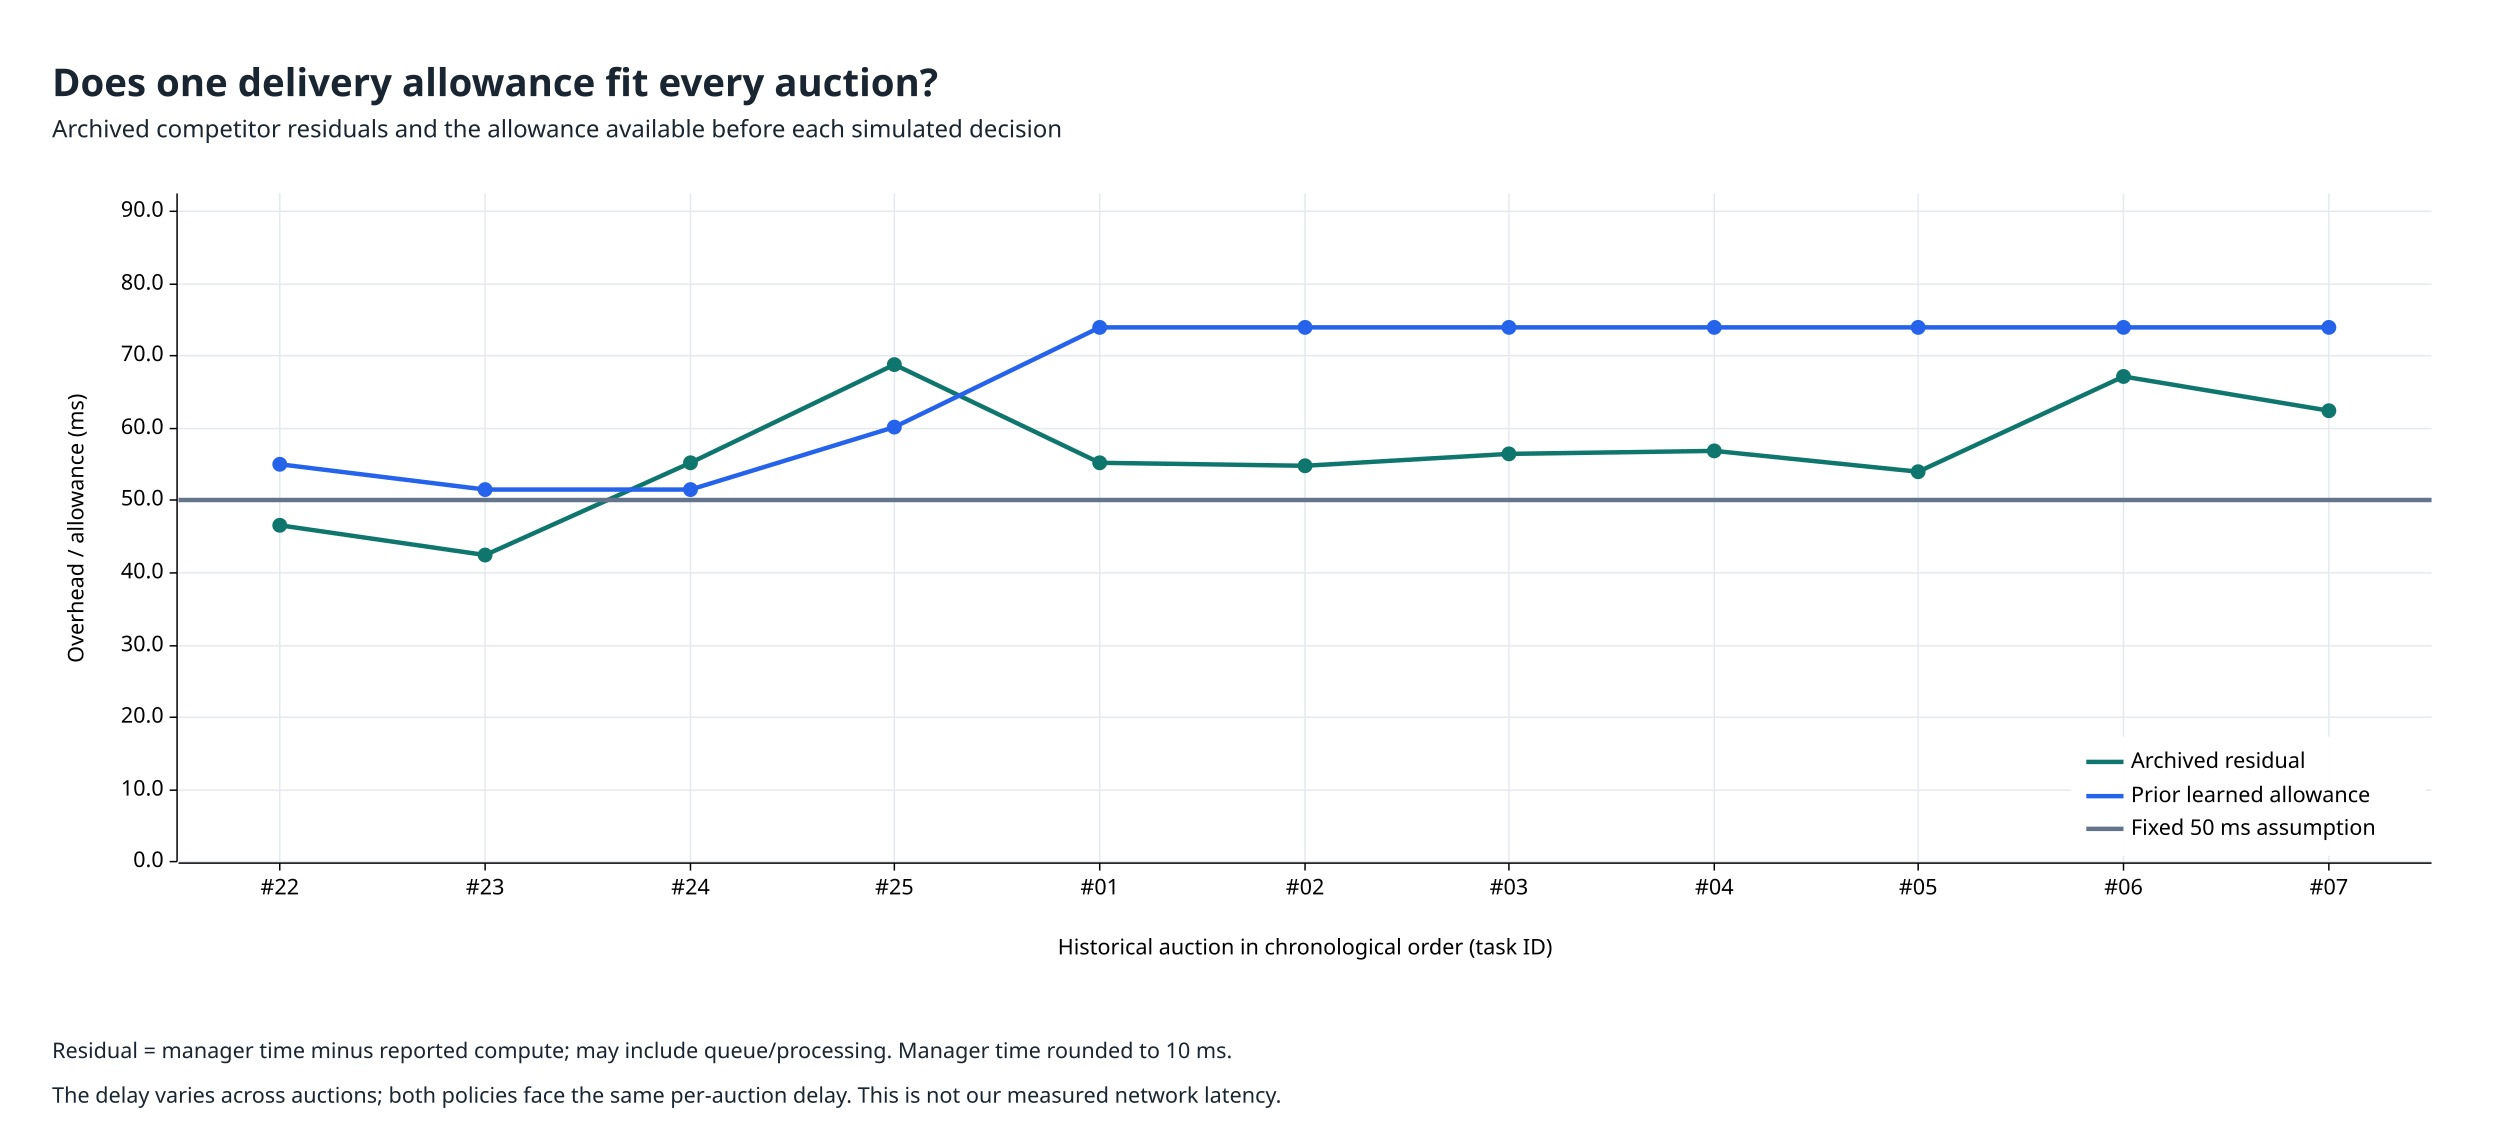
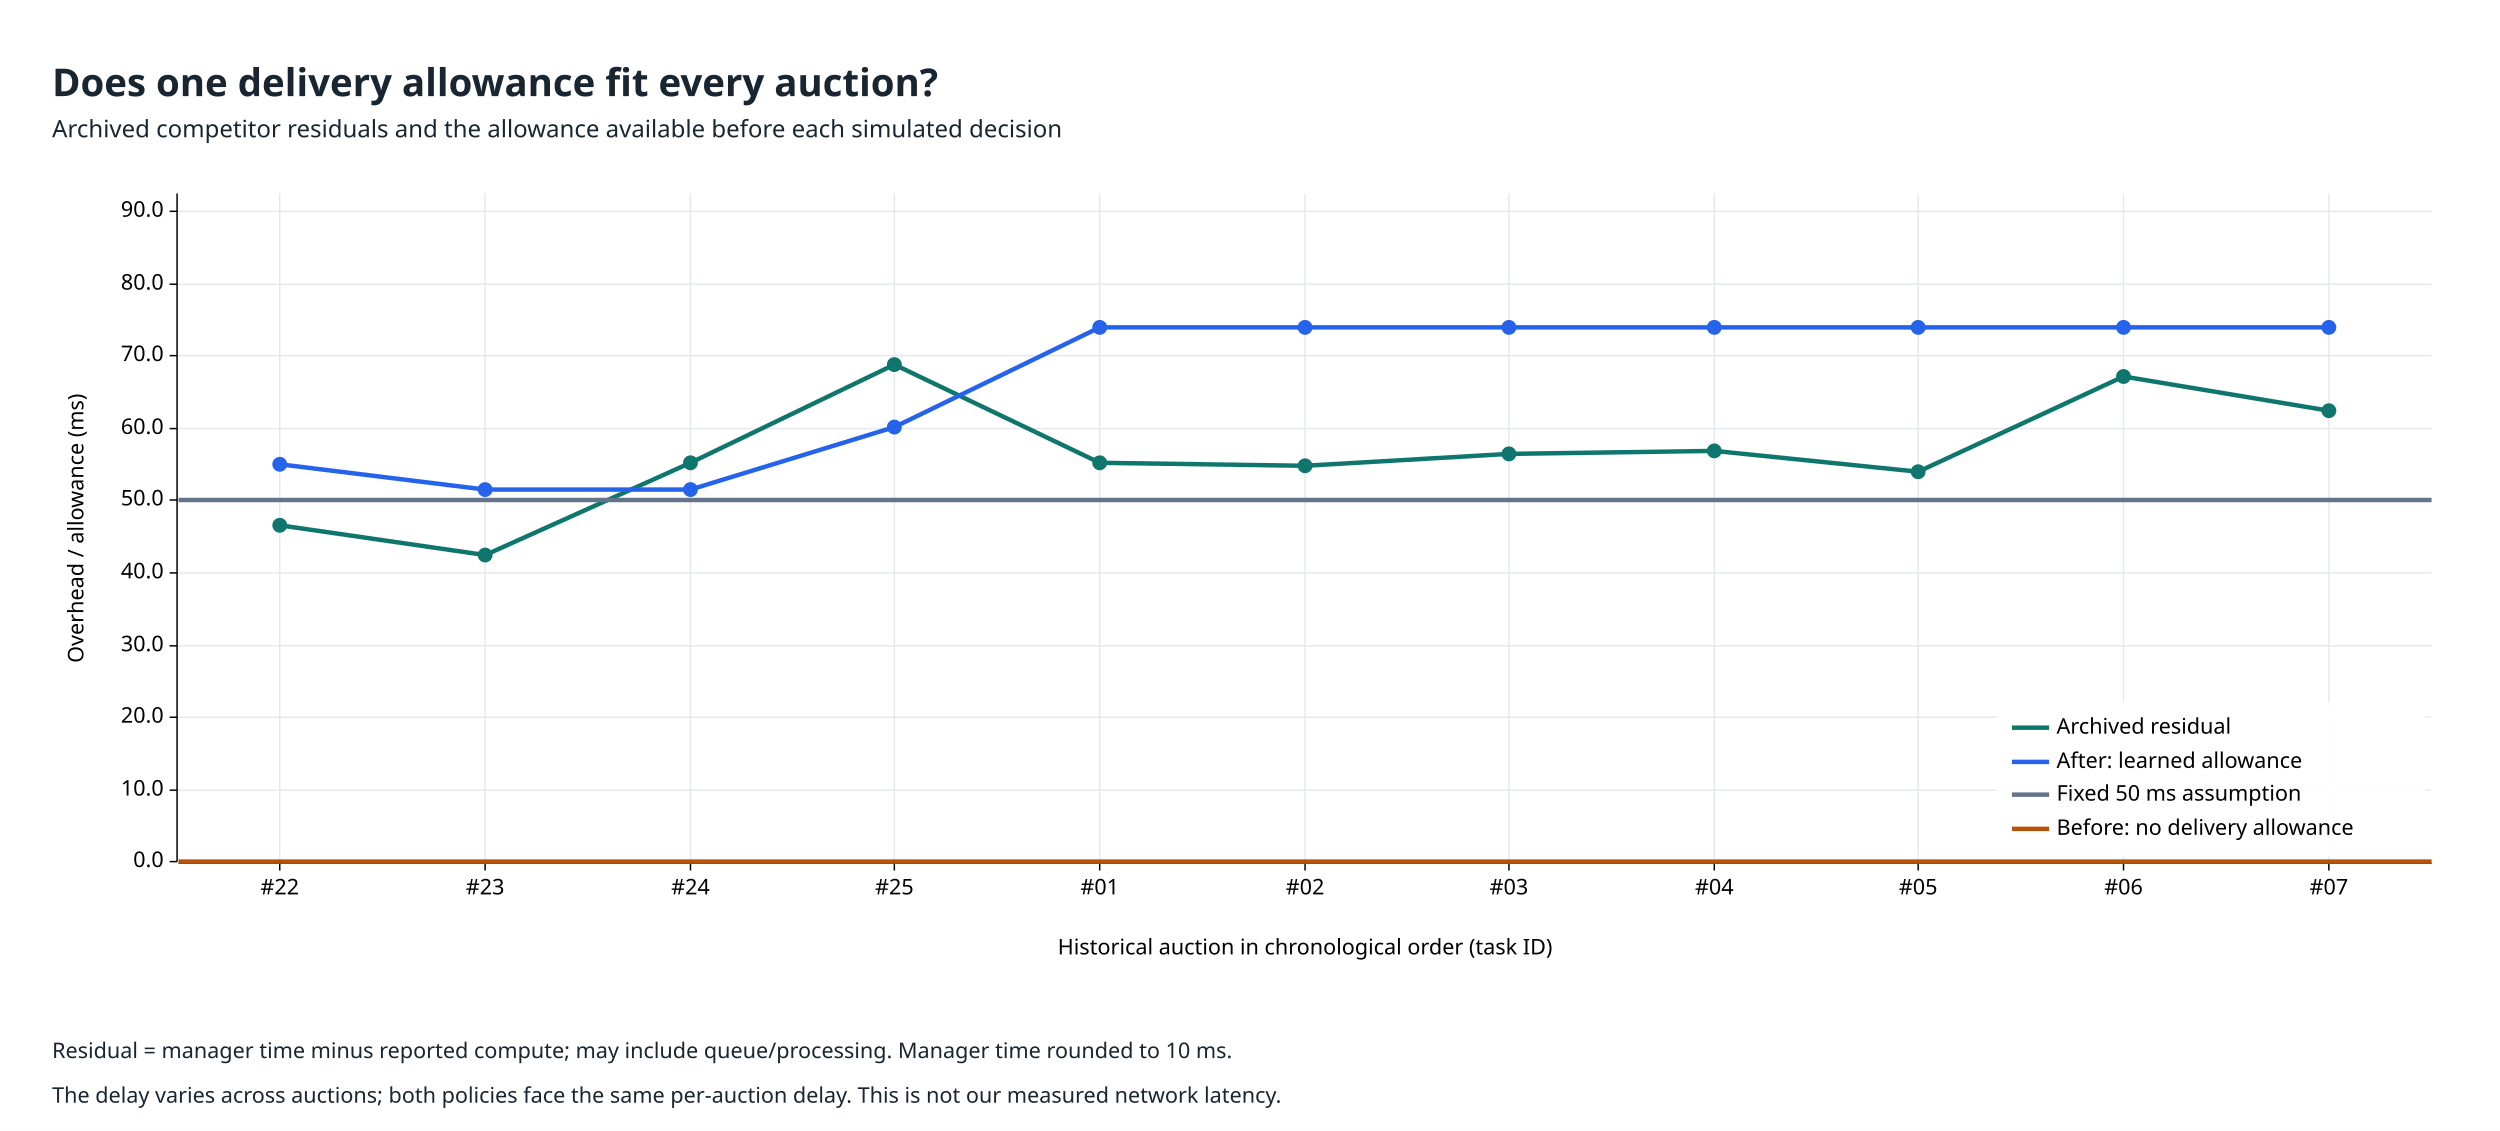
<svg xmlns="http://www.w3.org/2000/svg" width="1680" height="760" viewBox="0 0 1680 760">
  <rect x="0" y="0" width="1680" height="760" opacity="1" fill="#FFFFFF" stroke="none" />
  <text x="35" y="45" dy="0.76em" text-anchor="start" font-family="sans-serif" font-size="25.806" opacity="1" fill="#192531" font-weight="bold">
Does one delivery allowance fit every auction?
</text>
  <text x="35" y="80" dy="0.76em" text-anchor="start" font-family="sans-serif" font-size="16.129" opacity="1" fill="#192531">
Archived competitor residuals and the allowance available before each simulated decision
</text>
  <line opacity="1" stroke="#FFFFFF" stroke-width="1" x1="133" y1="579" x2="133" y2="130" />
  <line opacity="1" stroke="#FFFFFF" stroke-width="1" x1="161" y1="579" x2="161" y2="130" />
  <line opacity="1" stroke="#FFFFFF" stroke-width="1" x1="188" y1="579" x2="188" y2="130" />
  <line opacity="1" stroke="#FFFFFF" stroke-width="1" x1="216" y1="579" x2="216" y2="130" />
  <line opacity="1" stroke="#FFFFFF" stroke-width="1" x1="243" y1="579" x2="243" y2="130" />
  <line opacity="1" stroke="#FFFFFF" stroke-width="1" x1="271" y1="579" x2="271" y2="130" />
  <line opacity="1" stroke="#FFFFFF" stroke-width="1" x1="298" y1="579" x2="298" y2="130" />
  <line opacity="1" stroke="#FFFFFF" stroke-width="1" x1="326" y1="579" x2="326" y2="130" />
  <line opacity="1" stroke="#FFFFFF" stroke-width="1" x1="353" y1="579" x2="353" y2="130" />
  <line opacity="1" stroke="#FFFFFF" stroke-width="1" x1="381" y1="579" x2="381" y2="130" />
  <line opacity="1" stroke="#FFFFFF" stroke-width="1" x1="409" y1="579" x2="409" y2="130" />
  <line opacity="1" stroke="#FFFFFF" stroke-width="1" x1="436" y1="579" x2="436" y2="130" />
  <line opacity="1" stroke="#FFFFFF" stroke-width="1" x1="464" y1="579" x2="464" y2="130" />
  <line opacity="1" stroke="#FFFFFF" stroke-width="1" x1="491" y1="579" x2="491" y2="130" />
  <line opacity="1" stroke="#FFFFFF" stroke-width="1" x1="519" y1="579" x2="519" y2="130" />
  <line opacity="1" stroke="#FFFFFF" stroke-width="1" x1="546" y1="579" x2="546" y2="130" />
  <line opacity="1" stroke="#FFFFFF" stroke-width="1" x1="574" y1="579" x2="574" y2="130" />
  <line opacity="1" stroke="#FFFFFF" stroke-width="1" x1="601" y1="579" x2="601" y2="130" />
  <line opacity="1" stroke="#FFFFFF" stroke-width="1" x1="629" y1="579" x2="629" y2="130" />
  <line opacity="1" stroke="#FFFFFF" stroke-width="1" x1="656" y1="579" x2="656" y2="130" />
  <line opacity="1" stroke="#FFFFFF" stroke-width="1" x1="684" y1="579" x2="684" y2="130" />
  <line opacity="1" stroke="#FFFFFF" stroke-width="1" x1="711" y1="579" x2="711" y2="130" />
  <line opacity="1" stroke="#FFFFFF" stroke-width="1" x1="739" y1="579" x2="739" y2="130" />
  <line opacity="1" stroke="#FFFFFF" stroke-width="1" x1="766" y1="579" x2="766" y2="130" />
  <line opacity="1" stroke="#FFFFFF" stroke-width="1" x1="794" y1="579" x2="794" y2="130" />
  <line opacity="1" stroke="#FFFFFF" stroke-width="1" x1="821" y1="579" x2="821" y2="130" />
  <line opacity="1" stroke="#FFFFFF" stroke-width="1" x1="849" y1="579" x2="849" y2="130" />
  <line opacity="1" stroke="#FFFFFF" stroke-width="1" x1="877" y1="579" x2="877" y2="130" />
  <line opacity="1" stroke="#FFFFFF" stroke-width="1" x1="904" y1="579" x2="904" y2="130" />
  <line opacity="1" stroke="#FFFFFF" stroke-width="1" x1="932" y1="579" x2="932" y2="130" />
  <line opacity="1" stroke="#FFFFFF" stroke-width="1" x1="959" y1="579" x2="959" y2="130" />
  <line opacity="1" stroke="#FFFFFF" stroke-width="1" x1="987" y1="579" x2="987" y2="130" />
  <line opacity="1" stroke="#FFFFFF" stroke-width="1" x1="1014" y1="579" x2="1014" y2="130" />
  <line opacity="1" stroke="#FFFFFF" stroke-width="1" x1="1042" y1="579" x2="1042" y2="130" />
  <line opacity="1" stroke="#FFFFFF" stroke-width="1" x1="1069" y1="579" x2="1069" y2="130" />
  <line opacity="1" stroke="#FFFFFF" stroke-width="1" x1="1097" y1="579" x2="1097" y2="130" />
  <line opacity="1" stroke="#FFFFFF" stroke-width="1" x1="1124" y1="579" x2="1124" y2="130" />
  <line opacity="1" stroke="#FFFFFF" stroke-width="1" x1="1152" y1="579" x2="1152" y2="130" />
  <line opacity="1" stroke="#FFFFFF" stroke-width="1" x1="1179" y1="579" x2="1179" y2="130" />
  <line opacity="1" stroke="#FFFFFF" stroke-width="1" x1="1207" y1="579" x2="1207" y2="130" />
  <line opacity="1" stroke="#FFFFFF" stroke-width="1" x1="1234" y1="579" x2="1234" y2="130" />
  <line opacity="1" stroke="#FFFFFF" stroke-width="1" x1="1262" y1="579" x2="1262" y2="130" />
  <line opacity="1" stroke="#FFFFFF" stroke-width="1" x1="1289" y1="579" x2="1289" y2="130" />
  <line opacity="1" stroke="#FFFFFF" stroke-width="1" x1="1317" y1="579" x2="1317" y2="130" />
  <line opacity="1" stroke="#FFFFFF" stroke-width="1" x1="1344" y1="579" x2="1344" y2="130" />
  <line opacity="1" stroke="#FFFFFF" stroke-width="1" x1="1372" y1="579" x2="1372" y2="130" />
  <line opacity="1" stroke="#FFFFFF" stroke-width="1" x1="1400" y1="579" x2="1400" y2="130" />
  <line opacity="1" stroke="#FFFFFF" stroke-width="1" x1="1427" y1="579" x2="1427" y2="130" />
  <line opacity="1" stroke="#FFFFFF" stroke-width="1" x1="1455" y1="579" x2="1455" y2="130" />
  <line opacity="1" stroke="#FFFFFF" stroke-width="1" x1="1482" y1="579" x2="1482" y2="130" />
  <line opacity="1" stroke="#FFFFFF" stroke-width="1" x1="1510" y1="579" x2="1510" y2="130" />
  <line opacity="1" stroke="#FFFFFF" stroke-width="1" x1="1537" y1="579" x2="1537" y2="130" />
  <line opacity="1" stroke="#FFFFFF" stroke-width="1" x1="1565" y1="579" x2="1565" y2="130" />
  <line opacity="1" stroke="#FFFFFF" stroke-width="1" x1="1592" y1="579" x2="1592" y2="130" />
  <line opacity="1" stroke="#FFFFFF" stroke-width="1" x1="1620" y1="579" x2="1620" y2="130" />
  <line opacity="1" stroke="#FFFFFF" stroke-width="1" x1="120" y1="579" x2="1634" y2="579" />
  <line opacity="1" stroke="#FFFFFF" stroke-width="1" x1="120" y1="575" x2="1634" y2="575" />
  <line opacity="1" stroke="#FFFFFF" stroke-width="1" x1="120" y1="570" x2="1634" y2="570" />
  <line opacity="1" stroke="#FFFFFF" stroke-width="1" x1="120" y1="565" x2="1634" y2="565" />
  <line opacity="1" stroke="#FFFFFF" stroke-width="1" x1="120" y1="560" x2="1634" y2="560" />
  <line opacity="1" stroke="#FFFFFF" stroke-width="1" x1="120" y1="555" x2="1634" y2="555" />
  <line opacity="1" stroke="#FFFFFF" stroke-width="1" x1="120" y1="550" x2="1634" y2="550" />
  <line opacity="1" stroke="#FFFFFF" stroke-width="1" x1="120" y1="545" x2="1634" y2="545" />
  <line opacity="1" stroke="#FFFFFF" stroke-width="1" x1="120" y1="541" x2="1634" y2="541" />
  <line opacity="1" stroke="#FFFFFF" stroke-width="1" x1="120" y1="536" x2="1634" y2="536" />
  <line opacity="1" stroke="#FFFFFF" stroke-width="1" x1="120" y1="531" x2="1634" y2="531" />
  <line opacity="1" stroke="#FFFFFF" stroke-width="1" x1="120" y1="526" x2="1634" y2="526" />
  <line opacity="1" stroke="#FFFFFF" stroke-width="1" x1="120" y1="521" x2="1634" y2="521" />
  <line opacity="1" stroke="#FFFFFF" stroke-width="1" x1="120" y1="516" x2="1634" y2="516" />
  <line opacity="1" stroke="#FFFFFF" stroke-width="1" x1="120" y1="511" x2="1634" y2="511" />
  <line opacity="1" stroke="#FFFFFF" stroke-width="1" x1="120" y1="507" x2="1634" y2="507" />
  <line opacity="1" stroke="#FFFFFF" stroke-width="1" x1="120" y1="502" x2="1634" y2="502" />
  <line opacity="1" stroke="#FFFFFF" stroke-width="1" x1="120" y1="497" x2="1634" y2="497" />
  <line opacity="1" stroke="#FFFFFF" stroke-width="1" x1="120" y1="492" x2="1634" y2="492" />
  <line opacity="1" stroke="#FFFFFF" stroke-width="1" x1="120" y1="487" x2="1634" y2="487" />
  <line opacity="1" stroke="#FFFFFF" stroke-width="1" x1="120" y1="482" x2="1634" y2="482" />
  <line opacity="1" stroke="#FFFFFF" stroke-width="1" x1="120" y1="477" x2="1634" y2="477" />
  <line opacity="1" stroke="#FFFFFF" stroke-width="1" x1="120" y1="473" x2="1634" y2="473" />
  <line opacity="1" stroke="#FFFFFF" stroke-width="1" x1="120" y1="468" x2="1634" y2="468" />
  <line opacity="1" stroke="#FFFFFF" stroke-width="1" x1="120" y1="463" x2="1634" y2="463" />
  <line opacity="1" stroke="#FFFFFF" stroke-width="1" x1="120" y1="458" x2="1634" y2="458" />
  <line opacity="1" stroke="#FFFFFF" stroke-width="1" x1="120" y1="453" x2="1634" y2="453" />
  <line opacity="1" stroke="#FFFFFF" stroke-width="1" x1="120" y1="448" x2="1634" y2="448" />
  <line opacity="1" stroke="#FFFFFF" stroke-width="1" x1="120" y1="443" x2="1634" y2="443" />
  <line opacity="1" stroke="#FFFFFF" stroke-width="1" x1="120" y1="439" x2="1634" y2="439" />
  <line opacity="1" stroke="#FFFFFF" stroke-width="1" x1="120" y1="434" x2="1634" y2="434" />
  <line opacity="1" stroke="#FFFFFF" stroke-width="1" x1="120" y1="429" x2="1634" y2="429" />
  <line opacity="1" stroke="#FFFFFF" stroke-width="1" x1="120" y1="424" x2="1634" y2="424" />
  <line opacity="1" stroke="#FFFFFF" stroke-width="1" x1="120" y1="419" x2="1634" y2="419" />
  <line opacity="1" stroke="#FFFFFF" stroke-width="1" x1="120" y1="414" x2="1634" y2="414" />
  <line opacity="1" stroke="#FFFFFF" stroke-width="1" x1="120" y1="409" x2="1634" y2="409" />
  <line opacity="1" stroke="#FFFFFF" stroke-width="1" x1="120" y1="405" x2="1634" y2="405" />
  <line opacity="1" stroke="#FFFFFF" stroke-width="1" x1="120" y1="400" x2="1634" y2="400" />
  <line opacity="1" stroke="#FFFFFF" stroke-width="1" x1="120" y1="395" x2="1634" y2="395" />
  <line opacity="1" stroke="#FFFFFF" stroke-width="1" x1="120" y1="390" x2="1634" y2="390" />
  <line opacity="1" stroke="#FFFFFF" stroke-width="1" x1="120" y1="385" x2="1634" y2="385" />
  <line opacity="1" stroke="#FFFFFF" stroke-width="1" x1="120" y1="380" x2="1634" y2="380" />
  <line opacity="1" stroke="#FFFFFF" stroke-width="1" x1="120" y1="375" x2="1634" y2="375" />
  <line opacity="1" stroke="#FFFFFF" stroke-width="1" x1="120" y1="370" x2="1634" y2="370" />
  <line opacity="1" stroke="#FFFFFF" stroke-width="1" x1="120" y1="366" x2="1634" y2="366" />
  <line opacity="1" stroke="#FFFFFF" stroke-width="1" x1="120" y1="361" x2="1634" y2="361" />
  <line opacity="1" stroke="#FFFFFF" stroke-width="1" x1="120" y1="356" x2="1634" y2="356" />
  <line opacity="1" stroke="#FFFFFF" stroke-width="1" x1="120" y1="351" x2="1634" y2="351" />
  <line opacity="1" stroke="#FFFFFF" stroke-width="1" x1="120" y1="346" x2="1634" y2="346" />
  <line opacity="1" stroke="#FFFFFF" stroke-width="1" x1="120" y1="341" x2="1634" y2="341" />
  <line opacity="1" stroke="#FFFFFF" stroke-width="1" x1="120" y1="336" x2="1634" y2="336" />
  <line opacity="1" stroke="#FFFFFF" stroke-width="1" x1="120" y1="332" x2="1634" y2="332" />
  <line opacity="1" stroke="#FFFFFF" stroke-width="1" x1="120" y1="327" x2="1634" y2="327" />
  <line opacity="1" stroke="#FFFFFF" stroke-width="1" x1="120" y1="322" x2="1634" y2="322" />
  <line opacity="1" stroke="#FFFFFF" stroke-width="1" x1="120" y1="317" x2="1634" y2="317" />
  <line opacity="1" stroke="#FFFFFF" stroke-width="1" x1="120" y1="312" x2="1634" y2="312" />
  <line opacity="1" stroke="#FFFFFF" stroke-width="1" x1="120" y1="307" x2="1634" y2="307" />
  <line opacity="1" stroke="#FFFFFF" stroke-width="1" x1="120" y1="302" x2="1634" y2="302" />
  <line opacity="1" stroke="#FFFFFF" stroke-width="1" x1="120" y1="298" x2="1634" y2="298" />
  <line opacity="1" stroke="#FFFFFF" stroke-width="1" x1="120" y1="293" x2="1634" y2="293" />
  <line opacity="1" stroke="#FFFFFF" stroke-width="1" x1="120" y1="288" x2="1634" y2="288" />
  <line opacity="1" stroke="#FFFFFF" stroke-width="1" x1="120" y1="283" x2="1634" y2="283" />
  <line opacity="1" stroke="#FFFFFF" stroke-width="1" x1="120" y1="278" x2="1634" y2="278" />
  <line opacity="1" stroke="#FFFFFF" stroke-width="1" x1="120" y1="273" x2="1634" y2="273" />
  <line opacity="1" stroke="#FFFFFF" stroke-width="1" x1="120" y1="268" x2="1634" y2="268" />
  <line opacity="1" stroke="#FFFFFF" stroke-width="1" x1="120" y1="264" x2="1634" y2="264" />
  <line opacity="1" stroke="#FFFFFF" stroke-width="1" x1="120" y1="259" x2="1634" y2="259" />
  <line opacity="1" stroke="#FFFFFF" stroke-width="1" x1="120" y1="254" x2="1634" y2="254" />
  <line opacity="1" stroke="#FFFFFF" stroke-width="1" x1="120" y1="249" x2="1634" y2="249" />
  <line opacity="1" stroke="#FFFFFF" stroke-width="1" x1="120" y1="244" x2="1634" y2="244" />
  <line opacity="1" stroke="#FFFFFF" stroke-width="1" x1="120" y1="239" x2="1634" y2="239" />
  <line opacity="1" stroke="#FFFFFF" stroke-width="1" x1="120" y1="234" x2="1634" y2="234" />
  <line opacity="1" stroke="#FFFFFF" stroke-width="1" x1="120" y1="230" x2="1634" y2="230" />
  <line opacity="1" stroke="#FFFFFF" stroke-width="1" x1="120" y1="225" x2="1634" y2="225" />
  <line opacity="1" stroke="#FFFFFF" stroke-width="1" x1="120" y1="220" x2="1634" y2="220" />
  <line opacity="1" stroke="#FFFFFF" stroke-width="1" x1="120" y1="215" x2="1634" y2="215" />
  <line opacity="1" stroke="#FFFFFF" stroke-width="1" x1="120" y1="210" x2="1634" y2="210" />
  <line opacity="1" stroke="#FFFFFF" stroke-width="1" x1="120" y1="205" x2="1634" y2="205" />
  <line opacity="1" stroke="#FFFFFF" stroke-width="1" x1="120" y1="200" x2="1634" y2="200" />
  <line opacity="1" stroke="#FFFFFF" stroke-width="1" x1="120" y1="196" x2="1634" y2="196" />
  <line opacity="1" stroke="#FFFFFF" stroke-width="1" x1="120" y1="191" x2="1634" y2="191" />
  <line opacity="1" stroke="#FFFFFF" stroke-width="1" x1="120" y1="186" x2="1634" y2="186" />
  <line opacity="1" stroke="#FFFFFF" stroke-width="1" x1="120" y1="181" x2="1634" y2="181" />
  <line opacity="1" stroke="#FFFFFF" stroke-width="1" x1="120" y1="176" x2="1634" y2="176" />
  <line opacity="1" stroke="#FFFFFF" stroke-width="1" x1="120" y1="171" x2="1634" y2="171" />
  <line opacity="1" stroke="#FFFFFF" stroke-width="1" x1="120" y1="166" x2="1634" y2="166" />
  <line opacity="1" stroke="#FFFFFF" stroke-width="1" x1="120" y1="161" x2="1634" y2="161" />
  <line opacity="1" stroke="#FFFFFF" stroke-width="1" x1="120" y1="157" x2="1634" y2="157" />
  <line opacity="1" stroke="#FFFFFF" stroke-width="1" x1="120" y1="152" x2="1634" y2="152" />
  <line opacity="1" stroke="#FFFFFF" stroke-width="1" x1="120" y1="147" x2="1634" y2="147" />
  <line opacity="1" stroke="#FFFFFF" stroke-width="1" x1="120" y1="142" x2="1634" y2="142" />
  <line opacity="1" stroke="#FFFFFF" stroke-width="1" x1="120" y1="137" x2="1634" y2="137" />
  <line opacity="1" stroke="#FFFFFF" stroke-width="1" x1="120" y1="132" x2="1634" y2="132" />
  <text x="45" y="355" dy="0.76em" text-anchor="middle" font-family="sans-serif" font-size="14.516" opacity="1" fill="#000000" transform="rotate(270, 45, 355)">
Overhead / allowance (ms)
</text>
  <text x="877" y="645" dy="-0.5ex" text-anchor="middle" font-family="sans-serif" font-size="14.516" opacity="1" fill="#000000">
Historical auction in chronological order (task ID)
</text>
  <line opacity="1" stroke="#E5E9EE" stroke-width="1" x1="188" y1="579" x2="188" y2="130" />
  <line opacity="1" stroke="#E5E9EE" stroke-width="1" x1="326" y1="579" x2="326" y2="130" />
  <line opacity="1" stroke="#E5E9EE" stroke-width="1" x1="464" y1="579" x2="464" y2="130" />
  <line opacity="1" stroke="#E5E9EE" stroke-width="1" x1="601" y1="579" x2="601" y2="130" />
  <line opacity="1" stroke="#E5E9EE" stroke-width="1" x1="739" y1="579" x2="739" y2="130" />
  <line opacity="1" stroke="#E5E9EE" stroke-width="1" x1="877" y1="579" x2="877" y2="130" />
  <line opacity="1" stroke="#E5E9EE" stroke-width="1" x1="1014" y1="579" x2="1014" y2="130" />
  <line opacity="1" stroke="#E5E9EE" stroke-width="1" x1="1152" y1="579" x2="1152" y2="130" />
  <line opacity="1" stroke="#E5E9EE" stroke-width="1" x1="1289" y1="579" x2="1289" y2="130" />
  <line opacity="1" stroke="#E5E9EE" stroke-width="1" x1="1427" y1="579" x2="1427" y2="130" />
  <line opacity="1" stroke="#E5E9EE" stroke-width="1" x1="1565" y1="579" x2="1565" y2="130" />
  <line opacity="1" stroke="#E5E9EE" stroke-width="1" x1="120" y1="579" x2="1634" y2="579" />
  <line opacity="1" stroke="#E5E9EE" stroke-width="1" x1="120" y1="531" x2="1634" y2="531" />
  <line opacity="1" stroke="#E5E9EE" stroke-width="1" x1="120" y1="482" x2="1634" y2="482" />
  <line opacity="1" stroke="#E5E9EE" stroke-width="1" x1="120" y1="434" x2="1634" y2="434" />
  <line opacity="1" stroke="#E5E9EE" stroke-width="1" x1="120" y1="385" x2="1634" y2="385" />
  <line opacity="1" stroke="#E5E9EE" stroke-width="1" x1="120" y1="336" x2="1634" y2="336" />
  <line opacity="1" stroke="#E5E9EE" stroke-width="1" x1="120" y1="288" x2="1634" y2="288" />
  <line opacity="1" stroke="#E5E9EE" stroke-width="1" x1="120" y1="239" x2="1634" y2="239" />
  <line opacity="1" stroke="#E5E9EE" stroke-width="1" x1="120" y1="191" x2="1634" y2="191" />
  <line opacity="1" stroke="#E5E9EE" stroke-width="1" x1="120" y1="142" x2="1634" y2="142" />
  <polyline fill="none" opacity="1" stroke="#000000" stroke-width="1" points="119,130 119,579 " />
  <text x="110" y="579" dy="0.5ex" text-anchor="end" font-family="sans-serif" font-size="14.516" opacity="1" fill="#000000">
0.0
</text>
  <polyline fill="none" opacity="1" stroke="#000000" stroke-width="1" points="114,579 119,579 " />
  <text x="110" y="531" dy="0.5ex" text-anchor="end" font-family="sans-serif" font-size="14.516" opacity="1" fill="#000000">
10.0
</text>
  <polyline fill="none" opacity="1" stroke="#000000" stroke-width="1" points="114,531 119,531 " />
  <text x="110" y="482" dy="0.5ex" text-anchor="end" font-family="sans-serif" font-size="14.516" opacity="1" fill="#000000">
20.0
</text>
  <polyline fill="none" opacity="1" stroke="#000000" stroke-width="1" points="114,482 119,482 " />
  <text x="110" y="434" dy="0.5ex" text-anchor="end" font-family="sans-serif" font-size="14.516" opacity="1" fill="#000000">
30.0
</text>
  <polyline fill="none" opacity="1" stroke="#000000" stroke-width="1" points="114,434 119,434 " />
  <text x="110" y="385" dy="0.5ex" text-anchor="end" font-family="sans-serif" font-size="14.516" opacity="1" fill="#000000">
40.0
</text>
  <polyline fill="none" opacity="1" stroke="#000000" stroke-width="1" points="114,385 119,385 " />
  <text x="110" y="336" dy="0.5ex" text-anchor="end" font-family="sans-serif" font-size="14.516" opacity="1" fill="#000000">
50.0
</text>
  <polyline fill="none" opacity="1" stroke="#000000" stroke-width="1" points="114,336 119,336 " />
  <text x="110" y="288" dy="0.5ex" text-anchor="end" font-family="sans-serif" font-size="14.516" opacity="1" fill="#000000">
60.0
</text>
  <polyline fill="none" opacity="1" stroke="#000000" stroke-width="1" points="114,288 119,288 " />
  <text x="110" y="239" dy="0.5ex" text-anchor="end" font-family="sans-serif" font-size="14.516" opacity="1" fill="#000000">
70.0
</text>
  <polyline fill="none" opacity="1" stroke="#000000" stroke-width="1" points="114,239 119,239 " />
  <text x="110" y="191" dy="0.5ex" text-anchor="end" font-family="sans-serif" font-size="14.516" opacity="1" fill="#000000">
80.0
</text>
  <polyline fill="none" opacity="1" stroke="#000000" stroke-width="1" points="114,191 119,191 " />
  <text x="110" y="142" dy="0.5ex" text-anchor="end" font-family="sans-serif" font-size="14.516" opacity="1" fill="#000000">
90.0
</text>
  <polyline fill="none" opacity="1" stroke="#000000" stroke-width="1" points="114,142 119,142 " />
  <polyline fill="none" opacity="1" stroke="#000000" stroke-width="1" points="120,580 1634,580 " />
  <text x="188" y="590" dy="0.76em" text-anchor="middle" font-family="sans-serif" font-size="14.516" opacity="1" fill="#000000">
#22
</text>
  <polyline fill="none" opacity="1" stroke="#000000" stroke-width="1" points="188,580 188,585 " />
  <text x="326" y="590" dy="0.76em" text-anchor="middle" font-family="sans-serif" font-size="14.516" opacity="1" fill="#000000">
#23
</text>
  <polyline fill="none" opacity="1" stroke="#000000" stroke-width="1" points="326,580 326,585 " />
  <text x="464" y="590" dy="0.76em" text-anchor="middle" font-family="sans-serif" font-size="14.516" opacity="1" fill="#000000">
#24
</text>
  <polyline fill="none" opacity="1" stroke="#000000" stroke-width="1" points="464,580 464,585 " />
  <text x="601" y="590" dy="0.76em" text-anchor="middle" font-family="sans-serif" font-size="14.516" opacity="1" fill="#000000">
#25
</text>
  <polyline fill="none" opacity="1" stroke="#000000" stroke-width="1" points="601,580 601,585 " />
  <text x="739" y="590" dy="0.76em" text-anchor="middle" font-family="sans-serif" font-size="14.516" opacity="1" fill="#000000">
#01
</text>
  <polyline fill="none" opacity="1" stroke="#000000" stroke-width="1" points="739,580 739,585 " />
  <text x="877" y="590" dy="0.76em" text-anchor="middle" font-family="sans-serif" font-size="14.516" opacity="1" fill="#000000">
#02
</text>
  <polyline fill="none" opacity="1" stroke="#000000" stroke-width="1" points="877,580 877,585 " />
  <text x="1014" y="590" dy="0.76em" text-anchor="middle" font-family="sans-serif" font-size="14.516" opacity="1" fill="#000000">
#03
</text>
  <polyline fill="none" opacity="1" stroke="#000000" stroke-width="1" points="1014,580 1014,585 " />
  <text x="1152" y="590" dy="0.76em" text-anchor="middle" font-family="sans-serif" font-size="14.516" opacity="1" fill="#000000">
#04
</text>
  <polyline fill="none" opacity="1" stroke="#000000" stroke-width="1" points="1152,580 1152,585 " />
  <text x="1289" y="590" dy="0.76em" text-anchor="middle" font-family="sans-serif" font-size="14.516" opacity="1" fill="#000000">
#05
</text>
  <polyline fill="none" opacity="1" stroke="#000000" stroke-width="1" points="1289,580 1289,585 " />
  <text x="1427" y="590" dy="0.76em" text-anchor="middle" font-family="sans-serif" font-size="14.516" opacity="1" fill="#000000">
#06
</text>
  <polyline fill="none" opacity="1" stroke="#000000" stroke-width="1" points="1427,580 1427,585 " />
  <text x="1565" y="590" dy="0.76em" text-anchor="middle" font-family="sans-serif" font-size="14.516" opacity="1" fill="#000000">
#07
</text>
  <polyline fill="none" opacity="1" stroke="#000000" stroke-width="1" points="1565,580 1565,585 " />
  <polyline fill="none" opacity="1" stroke="#0F766E" stroke-width="3" points="188,353 326,373 464,311 601,245 739,311 877,313 1014,305 1152,303 1289,317 1427,253 1565,276 " />
  <circle cx="188" cy="353" r="5" opacity="1" fill="#0F766E" stroke="none" stroke-width="1" />
  <circle cx="326" cy="373" r="5" opacity="1" fill="#0F766E" stroke="none" stroke-width="1" />
  <circle cx="464" cy="311" r="5" opacity="1" fill="#0F766E" stroke="none" stroke-width="1" />
  <circle cx="601" cy="245" r="5" opacity="1" fill="#0F766E" stroke="none" stroke-width="1" />
  <circle cx="739" cy="311" r="5" opacity="1" fill="#0F766E" stroke="none" stroke-width="1" />
  <circle cx="877" cy="313" r="5" opacity="1" fill="#0F766E" stroke="none" stroke-width="1" />
  <circle cx="1014" cy="305" r="5" opacity="1" fill="#0F766E" stroke="none" stroke-width="1" />
  <circle cx="1152" cy="303" r="5" opacity="1" fill="#0F766E" stroke="none" stroke-width="1" />
  <circle cx="1289" cy="317" r="5" opacity="1" fill="#0F766E" stroke="none" stroke-width="1" />
  <circle cx="1427" cy="253" r="5" opacity="1" fill="#0F766E" stroke="none" stroke-width="1" />
  <circle cx="1565" cy="276" r="5" opacity="1" fill="#0F766E" stroke="none" stroke-width="1" />
  <polyline fill="none" opacity="1" stroke="#2563EB" stroke-width="3" points="188,312 326,329 464,329 601,287 739,220 877,220 1014,220 1152,220 1289,220 1427,220 1565,220 " />
  <circle cx="188" cy="312" r="5" opacity="1" fill="#2563EB" stroke="none" stroke-width="1" />
  <circle cx="326" cy="329" r="5" opacity="1" fill="#2563EB" stroke="none" stroke-width="1" />
  <circle cx="464" cy="329" r="5" opacity="1" fill="#2563EB" stroke="none" stroke-width="1" />
  <circle cx="601" cy="287" r="5" opacity="1" fill="#2563EB" stroke="none" stroke-width="1" />
  <circle cx="739" cy="220" r="5" opacity="1" fill="#2563EB" stroke="none" stroke-width="1" />
  <circle cx="877" cy="220" r="5" opacity="1" fill="#2563EB" stroke="none" stroke-width="1" />
  <circle cx="1014" cy="220" r="5" opacity="1" fill="#2563EB" stroke="none" stroke-width="1" />
  <circle cx="1152" cy="220" r="5" opacity="1" fill="#2563EB" stroke="none" stroke-width="1" />
  <circle cx="1289" cy="220" r="5" opacity="1" fill="#2563EB" stroke="none" stroke-width="1" />
  <circle cx="1427" cy="220" r="5" opacity="1" fill="#2563EB" stroke="none" stroke-width="1" />
  <circle cx="1565" cy="220" r="5" opacity="1" fill="#2563EB" stroke="none" stroke-width="1" />
  <polyline fill="none" opacity="1" stroke="#64748B" stroke-width="3" points="120,336 1634,336 " />
-   <rect x="1392" y="495" width="238" height="80" opacity="0.95" fill="#FFFFFF" stroke="none" />
-   <text x="1432" y="505" dy="0.76em" text-anchor="start" font-family="sans-serif" font-size="14.516" opacity="1" fill="#000000">
+   <polyline fill="none" opacity="1" stroke="#B45309" stroke-width="3" points="120,579 1634,579 " />
+   <rect x="1342" y="472" width="288" height="103" opacity="0.95" fill="#FFFFFF" stroke="none" />
+   <text x="1382" y="482" dy="0.76em" text-anchor="start" font-family="sans-serif" font-size="14.516" opacity="1" fill="#000000">
Archived residual
</text>
-   <text x="1432" y="528" dy="0.76em" text-anchor="start" font-family="sans-serif" font-size="14.516" opacity="1" fill="#000000">
- Prior learned allowance
- </text>
-   <text x="1432" y="550" dy="0.76em" text-anchor="start" font-family="sans-serif" font-size="14.516" opacity="1" fill="#000000">
+   <text x="1382" y="505" dy="0.76em" text-anchor="start" font-family="sans-serif" font-size="14.516" opacity="1" fill="#000000">
+ After: learned allowance
+ </text>
+   <text x="1382" y="527" dy="0.76em" text-anchor="start" font-family="sans-serif" font-size="14.516" opacity="1" fill="#000000">
Fixed 50 ms assumption
</text>
-   <polyline fill="none" opacity="1" stroke="#0F766E" stroke-width="3" points="1402,512 1427,512 " />
-   <polyline fill="none" opacity="1" stroke="#2563EB" stroke-width="3" points="1402,535 1427,535 " />
-   <polyline fill="none" opacity="1" stroke="#64748B" stroke-width="3" points="1402,557 1427,557 " />
+   <text x="1382" y="550" dy="0.76em" text-anchor="start" font-family="sans-serif" font-size="14.516" opacity="1" fill="#000000">
+ Before: no delivery allowance
+ </text>
+   <polyline fill="none" opacity="1" stroke="#0F766E" stroke-width="3" points="1352,489 1377,489 " />
+   <polyline fill="none" opacity="1" stroke="#2563EB" stroke-width="3" points="1352,512 1377,512 " />
+   <polyline fill="none" opacity="1" stroke="#64748B" stroke-width="3" points="1352,534 1377,534 " />
+   <polyline fill="none" opacity="1" stroke="#B45309" stroke-width="3" points="1352,557 1377,557 " />
  <text x="35" y="700" dy="0.76em" text-anchor="start" font-family="sans-serif" font-size="14.516" opacity="1" fill="#192531">
Residual = manager time minus reported compute; may include queue/processing. Manager time rounded to 10 ms.
</text>
  <text x="35" y="730" dy="0.76em" text-anchor="start" font-family="sans-serif" font-size="14.516" opacity="1" fill="#192531">
The delay varies across auctions; both policies face the same per-auction delay. This is not our measured network latency.
</text>
</svg>
